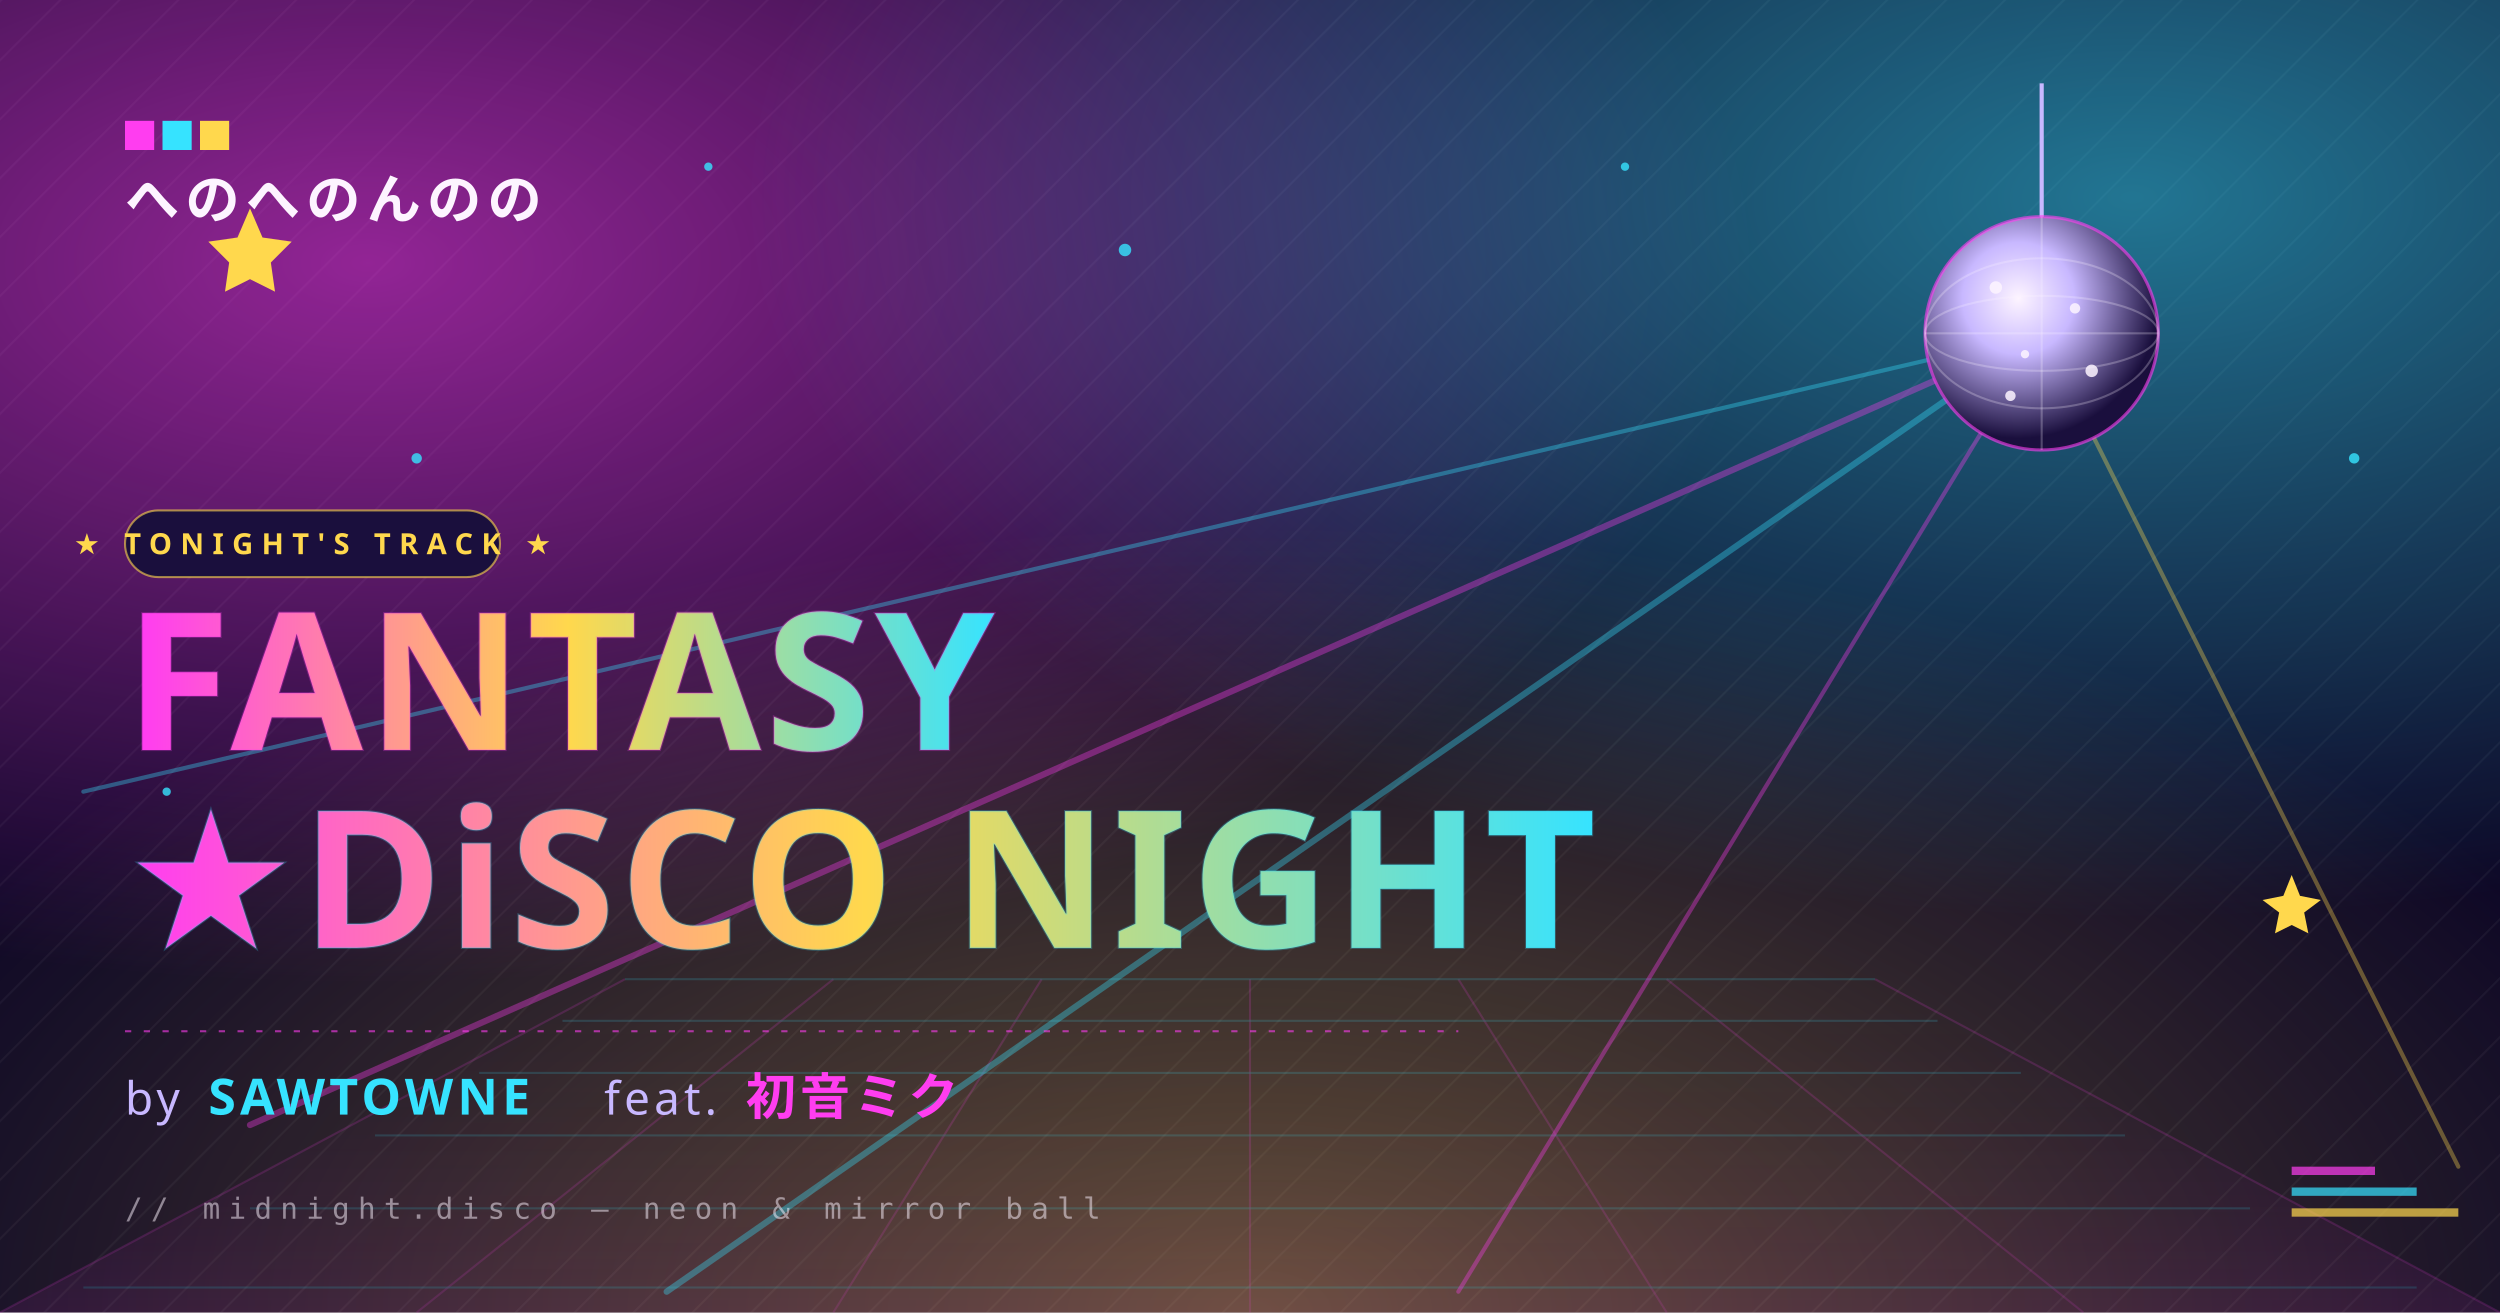
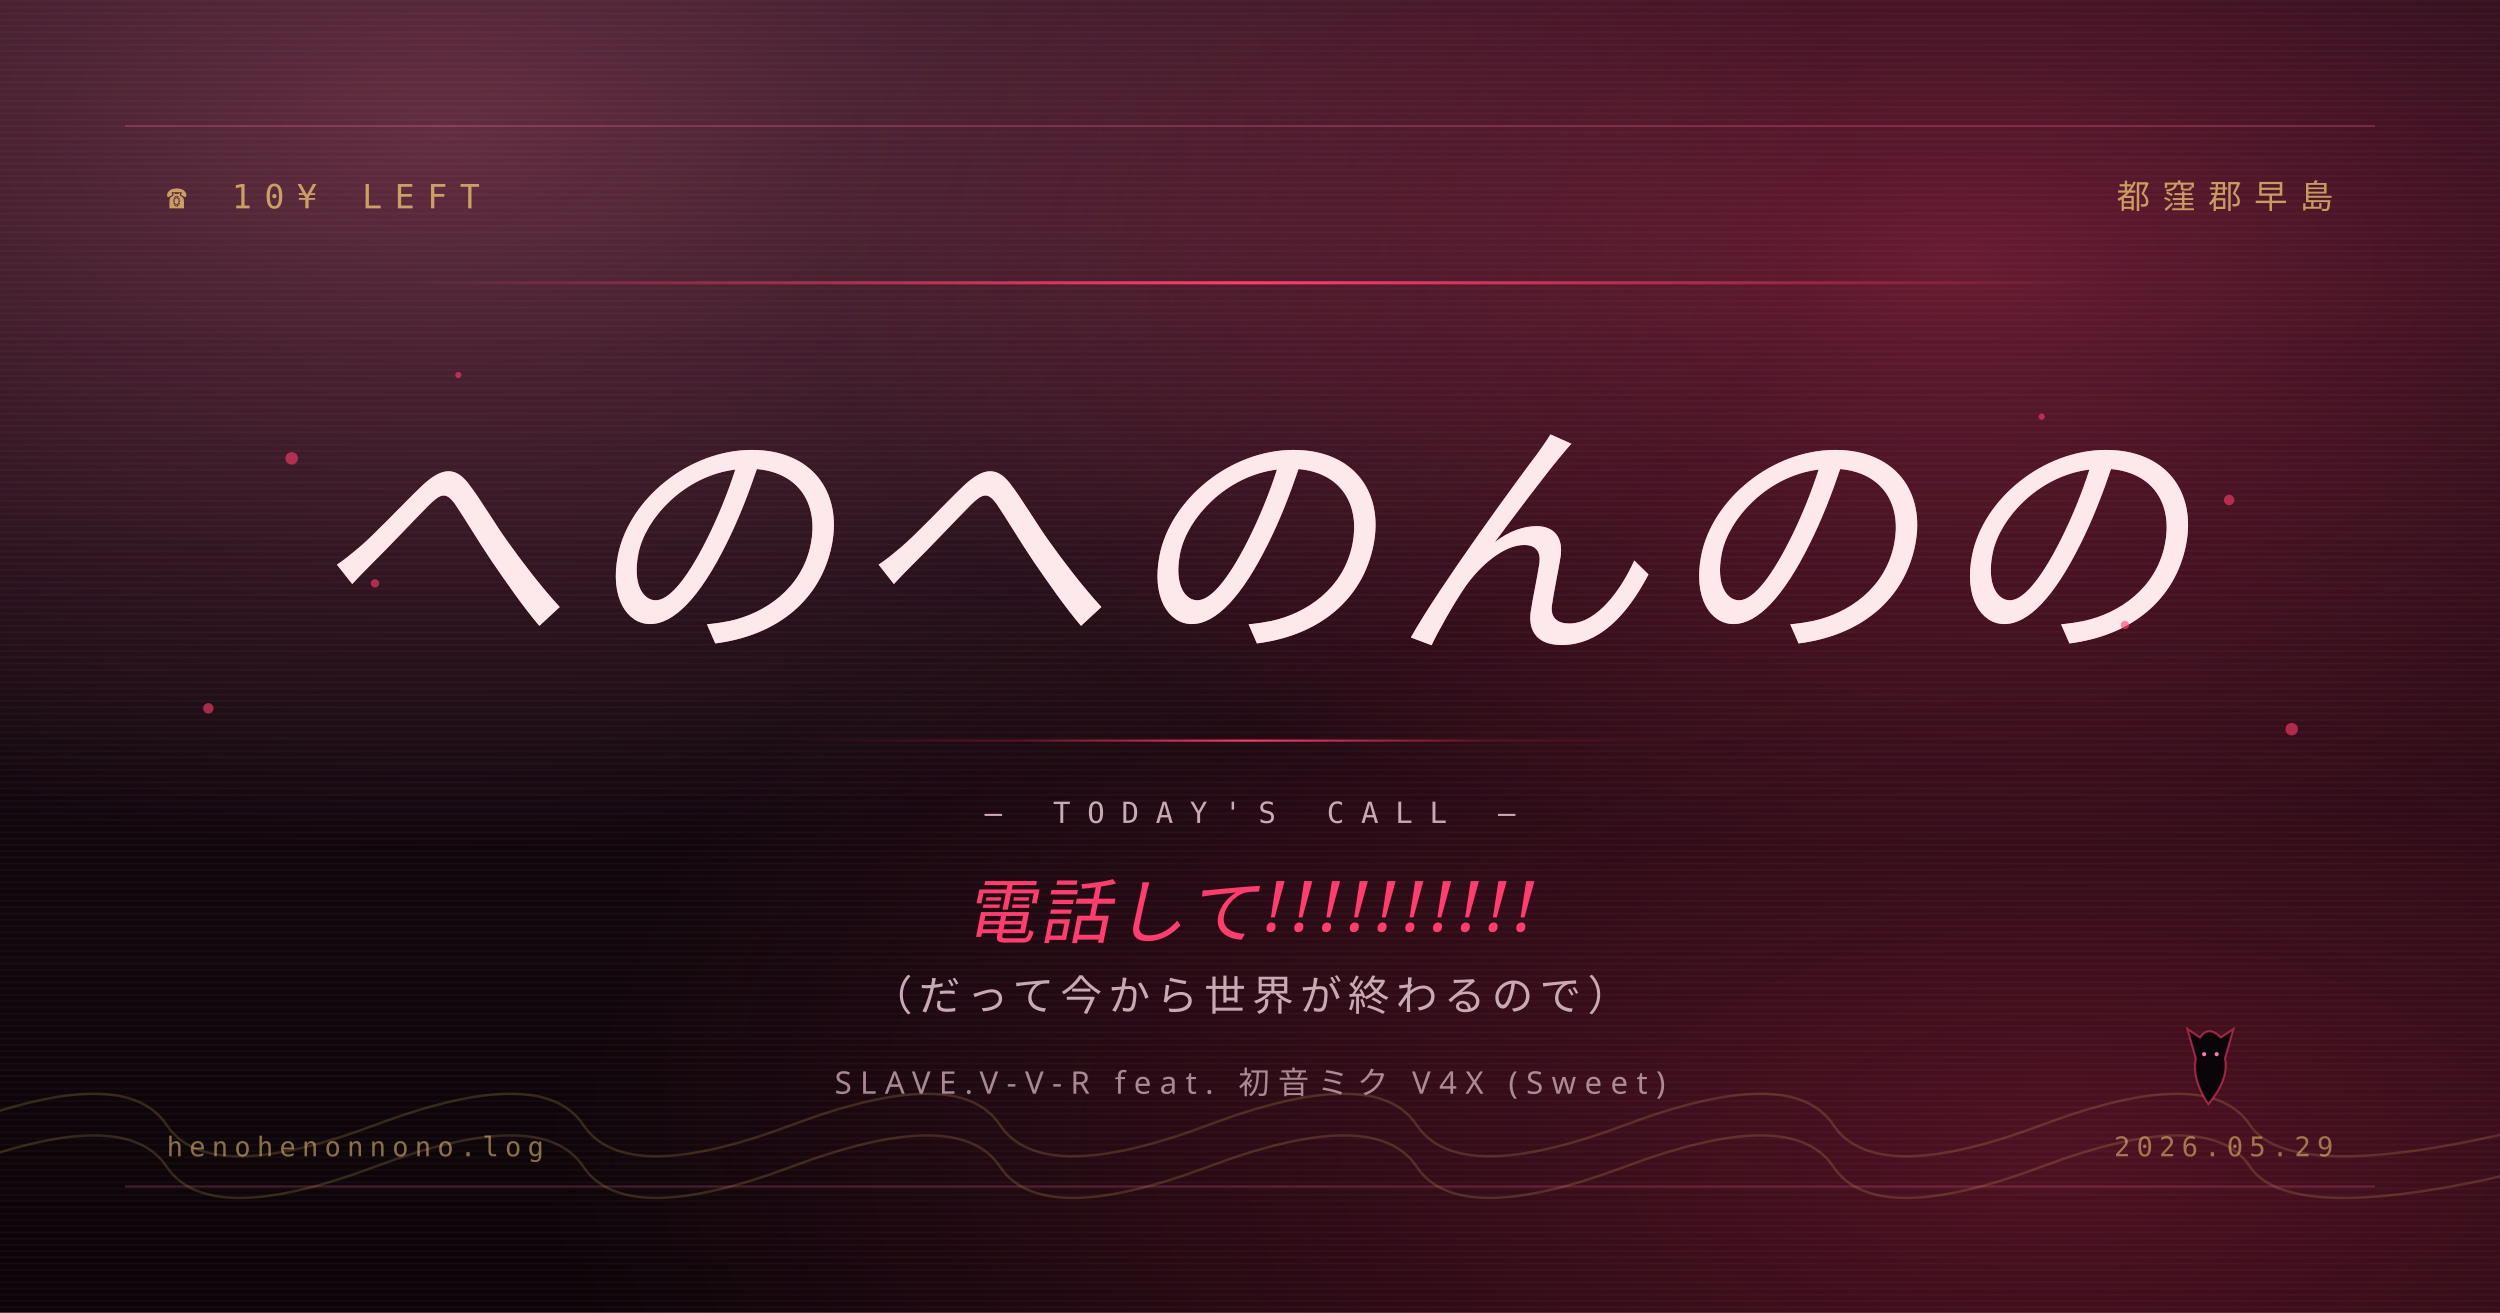
<svg xmlns="http://www.w3.org/2000/svg" width="1200" height="630" viewBox="0 0 1200 630">
  <defs>
-     <radialGradient id="glowMagenta" cx="15%" cy="20%" r="55%">
-       <stop offset="0%" stop-color="#ff3df0" stop-opacity="0.55" />
-       <stop offset="100%" stop-color="#ff3df0" stop-opacity="0" />
+     <radialGradient id="azalea" cx="18%" cy="10%" r="55%">
+       <stop offset="0%" stop-color="#ff7aa2" stop-opacity="0.32" />
+       <stop offset="100%" stop-color="#ff7aa2" stop-opacity="0" />
    </radialGradient>
-     <radialGradient id="glowCyan" cx="85%" cy="15%" r="55%">
-       <stop offset="0%" stop-color="#36e3ff" stop-opacity="0.5" />
-       <stop offset="100%" stop-color="#36e3ff" stop-opacity="0" />
+     <radialGradient id="doom" cx="82%" cy="88%" r="60%">
+       <stop offset="0%" stop-color="#5a1326" stop-opacity="0.85" />
+       <stop offset="100%" stop-color="#5a1326" stop-opacity="0" />
    </radialGradient>
-     <radialGradient id="glowGold" cx="50%" cy="100%" r="60%">
-       <stop offset="0%" stop-color="#ffd84d" stop-opacity="0.35" />
-       <stop offset="100%" stop-color="#ffd84d" stop-opacity="0" />
+     <linearGradient id="bgGrad" x1="0" y1="0" x2="0" y2="1">
+       <stop offset="0%" stop-color="#1a0a14" />
+       <stop offset="100%" stop-color="#0c0408" />
+     </linearGradient>
+     <radialGradient id="bloom" cx="78%" cy="20%" r="45%">
+       <stop offset="0%" stop-color="#ff3d6e" stop-opacity="0.35" />
+       <stop offset="100%" stop-color="#ff3d6e" stop-opacity="0" />
    </radialGradient>
-     <radialGradient id="ball" cx="40%" cy="35%" r="60%">
-       <stop offset="0%" stop-color="#fdf4ff" />
-       <stop offset="40%" stop-color="#c8b8ff" />
-       <stop offset="100%" stop-color="#1a0f3d" />
-     </radialGradient>
-     <linearGradient id="titleGrad" x1="0%" y1="0%" x2="100%" y2="0%">
-       <stop offset="0%" stop-color="#ff3df0" />
-       <stop offset="50%" stop-color="#ffd84d" />
-       <stop offset="100%" stop-color="#36e3ff" />
+     <linearGradient id="ringline" x1="0" y1="0" x2="1" y2="0">
+       <stop offset="0%" stop-color="#ff3d6e" stop-opacity="0" />
+       <stop offset="50%" stop-color="#ff3d6e" stop-opacity="1" />
+       <stop offset="100%" stop-color="#ff3d6e" stop-opacity="0" />
    </linearGradient>
-     <linearGradient id="floorGrad" x1="0%" y1="0%" x2="0%" y2="100%">
-       <stop offset="0%" stop-color="#0d0726" stop-opacity="0" />
-       <stop offset="100%" stop-color="#ff3df0" stop-opacity="0.25" />
+     <linearGradient id="hr" x1="0" y1="0" x2="1" y2="0">
+       <stop offset="0%" stop-color="#5a1326" stop-opacity="0" />
+       <stop offset="25%" stop-color="#5a1326" />
+       <stop offset="50%" stop-color="#ff3d6e" />
+       <stop offset="75%" stop-color="#5a1326" />
+       <stop offset="100%" stop-color="#5a1326" stop-opacity="0" />
    </linearGradient>
-     <pattern id="diag" x="0" y="0" width="20" height="20" patternUnits="userSpaceOnUse" patternTransform="rotate(45)">
-       <rect width="20" height="20" fill="transparent" />
-       <line x1="0" y1="0" x2="0" y2="20" stroke="#ffffff" stroke-opacity="0.04" stroke-width="2" />
+     <pattern id="scan" x="0" y="0" width="3" height="3" patternUnits="userSpaceOnUse">
+       <rect width="3" height="1" fill="#ffffff" fill-opacity="0.025" />
    </pattern>
  </defs>
-   <rect width="1200" height="630" fill="#0d0726" />
-   <rect width="1200" height="630" fill="url(#diag)" />
-   <rect width="1200" height="630" fill="url(#glowMagenta)" />
-   <rect width="1200" height="630" fill="url(#glowCyan)" />
-   <rect width="1200" height="630" fill="url(#glowGold)" />
-   <g opacity="0.35">
-     <polygon points="0,630 1200,630 900,470 300,470" fill="url(#floorGrad)" />
-     <g stroke="#ff3df0" stroke-opacity="0.45" stroke-width="1">
-       <line x1="300" y1="470" x2="0" y2="630" />
-       <line x1="400" y1="470" x2="200" y2="630" />
-       <line x1="500" y1="470" x2="400" y2="630" />
-       <line x1="600" y1="470" x2="600" y2="630" />
-       <line x1="700" y1="470" x2="800" y2="630" />
-       <line x1="800" y1="470" x2="1000" y2="630" />
-       <line x1="900" y1="470" x2="1200" y2="630" />
-     </g>
-     <g stroke="#36e3ff" stroke-opacity="0.45" stroke-width="1">
-       <line x1="300" y1="470" x2="900" y2="470" />
-       <line x1="270" y1="490" x2="930" y2="490" />
-       <line x1="230" y1="515" x2="970" y2="515" />
-       <line x1="180" y1="545" x2="1020" y2="545" />
-       <line x1="120" y1="580" x2="1080" y2="580" />
-       <line x1="40" y1="618" x2="1160" y2="618" />
-     </g>
+   <rect width="1200" height="630" fill="#14080f" />
+   <rect width="1200" height="630" fill="url(#bgGrad)" />
+   <rect width="1200" height="630" fill="url(#doom)" />
+   <rect width="1200" height="630" fill="url(#azalea)" />
+   <rect width="1200" height="630" fill="url(#bloom)" />
+   <rect width="1200" height="630" fill="url(#scan)" />
+   <g stroke="#f0c674" stroke-opacity="0.18" fill="none" stroke-width="1.2">
+     <path d="M -20 540 Q 60 510 80 540 T 180 540 T 280 540 T 380 540 T 480 540 T 580 540 T 680 540 T 780 540 T 880 540 T 980 540 T 1080 540 T 1220 540" />
+     <path d="M -20 560 Q 60 530 80 560 T 180 560 T 280 560 T 380 560 T 480 560 T 580 560 T 680 560 T 780 560 T 880 560 T 980 560 T 1080 560 T 1220 560" />
  </g>
-   <g opacity="0.35" stroke-linecap="round">
-     <line x1="980" y1="160" x2="120" y2="540" stroke="#ff3df0" stroke-width="3" />
-     <line x1="980" y1="160" x2="40" y2="380" stroke="#36e3ff" stroke-width="2" />
-     <line x1="980" y1="160" x2="1180" y2="560" stroke="#ffd84d" stroke-width="2" />
-     <line x1="980" y1="160" x2="700" y2="620" stroke="#ff3df0" stroke-width="2" />
-     <line x1="980" y1="160" x2="320" y2="620" stroke="#36e3ff" stroke-width="3" />
+   <rect x="60" y="60" width="1080" height="1" fill="#ff7aa2" fill-opacity="0.22" />
+   <rect x="60" y="569" width="1080" height="1" fill="#ff7aa2" fill-opacity="0.22" />
+   <g font-family="monospace" font-size="16" fill="#f0c674" fill-opacity="0.75" letter-spacing="6">
+     <text x="80" y="100">☎  10¥ LEFT</text>
+     <text x="1120" y="100" text-anchor="end">都窪郡早島</text>
  </g>
-   <g>
-     <line x1="980" y1="40" x2="980" y2="105" stroke="#c8b8ff" stroke-width="2" />
-     <circle cx="980" cy="160" r="56" fill="url(#ball)" stroke="#ff3df0" stroke-opacity="0.6" stroke-width="1.5" />
-     <g stroke="#fdf4ff" stroke-opacity="0.25" stroke-width="1" fill="none">
-       <ellipse cx="980" cy="160" rx="56" ry="18" />
-       <ellipse cx="980" cy="160" rx="56" ry="36" />
-       <line x1="924" y1="160" x2="1036" y2="160" />
-       <line x1="980" y1="104" x2="980" y2="216" />
-     </g>
-     <g fill="#fdf4ff" opacity="0.85">
-       <circle cx="958" cy="138" r="3" />
-       <circle cx="996" cy="148" r="2.5" />
-       <circle cx="972" cy="170" r="2" />
-       <circle cx="1004" cy="178" r="3" />
-       <circle cx="965" cy="190" r="2.5" />
-     </g>
+   <rect x="200" y="135" width="800" height="1.5" fill="url(#ringline)" />
+   <g font-family="serif" text-anchor="middle">
+     <text x="600" y="305" font-size="124" font-style="italic" fill="#ff7aa2" letter-spacing="6" font-weight="500">へのへのんのの</text>
+     <text x="600" y="305" font-size="124" font-style="italic" fill="#fdeef0" fill-opacity="0.95" letter-spacing="6" font-weight="500">へのへのんのの</text>
  </g>
-   <g fill="#ffd84d">
-     <polygon points="120,100 126,114 140,116 130,126 132,140 120,134 108,140 110,126 100,116 114,114" />
-     <polygon points="1100,420 1104,430 1114,432 1106,438 1108,448 1100,444 1092,448 1094,438 1086,432 1096,430" />
+   <rect x="380" y="355" width="440" height="1" fill="url(#hr)" />
+   <g font-family="monospace" text-anchor="middle">
+     <text x="600" y="395" font-size="14" fill="#c9a9b3" letter-spacing="8">— TODAY'S CALL —</text>
  </g>
-   <g fill="#36e3ff" opacity="0.8">
-     <circle cx="200" cy="220" r="2.5" />
-     <circle cx="340" cy="80" r="2" />
-     <circle cx="540" cy="120" r="3" />
-     <circle cx="780" cy="80" r="2" />
-     <circle cx="1130" cy="220" r="2.5" />
-     <circle cx="80" cy="380" r="2" />
+   <g font-family="serif" text-anchor="middle">
+     <text x="600" y="450" font-size="34" fill="#ff3d6e" font-style="italic" letter-spacing="2">電話して!!!!!!!!!!</text>
+     <text x="600" y="485" font-size="20" fill="#c9a9b3" letter-spacing="3">（だって今から世界が終わるので）</text>
  </g>
-   <g font-family="sans-serif">
-     <rect x="60" y="58" width="14" height="14" fill="#ff3df0" />
-     <rect x="78" y="58" width="14" height="14" fill="#36e3ff" />
-     <rect x="96" y="58" width="14" height="14" fill="#ffd84d" />
-     <text x="60" y="105" fill="#fdf4ff" font-size="26" font-weight="700" letter-spacing="3">へのへのんのの</text>
+   <g font-family="sans-serif" text-anchor="middle">
+     <text x="600" y="525" font-size="15" fill="#c9a9b3" fill-opacity="0.8" letter-spacing="4">SLAVE.V-V-R  feat.  初音ミク V4X (Sweet)</text>
  </g>
-   <g font-family="sans-serif">
-     <rect x="60" y="245" width="180" height="32" rx="16" fill="#1a0f3d" stroke="#ffd84d" stroke-opacity="0.6" />
-     <text x="150" y="266" fill="#ffd84d" font-size="14" letter-spacing="4" text-anchor="middle" font-weight="700">★ TONIGHT'S TRACK ★</text>
+   <g transform="translate(1060, 500)" fill="#0a0508" stroke="#ff3d6e" stroke-opacity="0.55" stroke-width="1">
+     <path d="M 0 30 Q -8 18 -6 8 L -10 -6 L -4 -2 Q 0 -8 6 -2 L 12 -6 L 8 8 Q 10 18 0 30 Z" />
+     <circle cx="-2" cy="6" r="1" fill="#ff7aa2" stroke="none" />
+     <circle cx="4" cy="6" r="1" fill="#ff7aa2" stroke="none" />
  </g>
-   <g font-family="sans-serif" font-weight="900">
-     <text x="60" y="360" fill="url(#titleGrad)" font-size="92" letter-spacing="2">FANTASY</text>
-     <text x="60" y="455" fill="url(#titleGrad)" font-size="92" letter-spacing="2">★DiSCO NIGHT</text>
-     <text x="60" y="360" fill="none" stroke="#ff3df0" stroke-opacity="0.25" stroke-width="1" font-size="92" letter-spacing="2">FANTASY</text>
-     <text x="60" y="455" fill="none" stroke="#36e3ff" stroke-opacity="0.25" stroke-width="1" font-size="92" letter-spacing="2">★DiSCO NIGHT</text>
+   <g fill="#ff3d6e" fill-opacity="0.6">
+     <circle cx="140" cy="220" r="3" />
+     <circle cx="180" cy="280" r="2" />
+     <circle cx="100" cy="340" r="2.5" />
+     <circle cx="220" cy="180" r="1.5" />
+     <circle cx="1070" cy="240" r="2.5" />
+     <circle cx="1020" cy="300" r="2" />
+     <circle cx="1100" cy="350" r="3" />
+     <circle cx="980" cy="200" r="1.5" />
  </g>
-   <line x1="60" y1="495" x2="700" y2="495" stroke="#ff3df0" stroke-opacity="0.6" stroke-width="1" stroke-dasharray="3 6" />
-   <g font-family="sans-serif">
-     <text x="60" y="535" fill="#c8b8ff" font-size="22" letter-spacing="2">by</text>
-     <text x="100" y="535" fill="#36e3ff" font-size="24" letter-spacing="2" font-weight="700">SAWTOWNE</text>
-     <text x="290" y="535" fill="#c8b8ff" font-size="22" letter-spacing="2">feat.</text>
-     <text x="358" y="535" fill="#ff3df0" font-size="24" letter-spacing="2" font-weight="700">初音ミク</text>
+   <g font-family="monospace" font-size="13" fill="#f0c674" fill-opacity="0.55" letter-spacing="3">
+     <text x="80" y="555">henohenonnono.log</text>
  </g>
-   <g font-family="monospace">
-     <text x="60" y="585" fill="#fdf4ff" opacity="0.5" font-size="14" letter-spacing="4">// midnight.disco — neon &amp; mirror ball</text>
-   </g>
-   <g opacity="0.7">
-     <rect x="1100" y="560" width="40" height="4" fill="#ff3df0" />
-     <rect x="1100" y="570" width="60" height="4" fill="#36e3ff" />
-     <rect x="1100" y="580" width="80" height="4" fill="#ffd84d" />
+   <g font-family="monospace" font-size="13" fill="#f0c674" fill-opacity="0.55" letter-spacing="3" text-anchor="end">
+     <text x="1120" y="555">2026.05.29</text>
  </g>
</svg>
